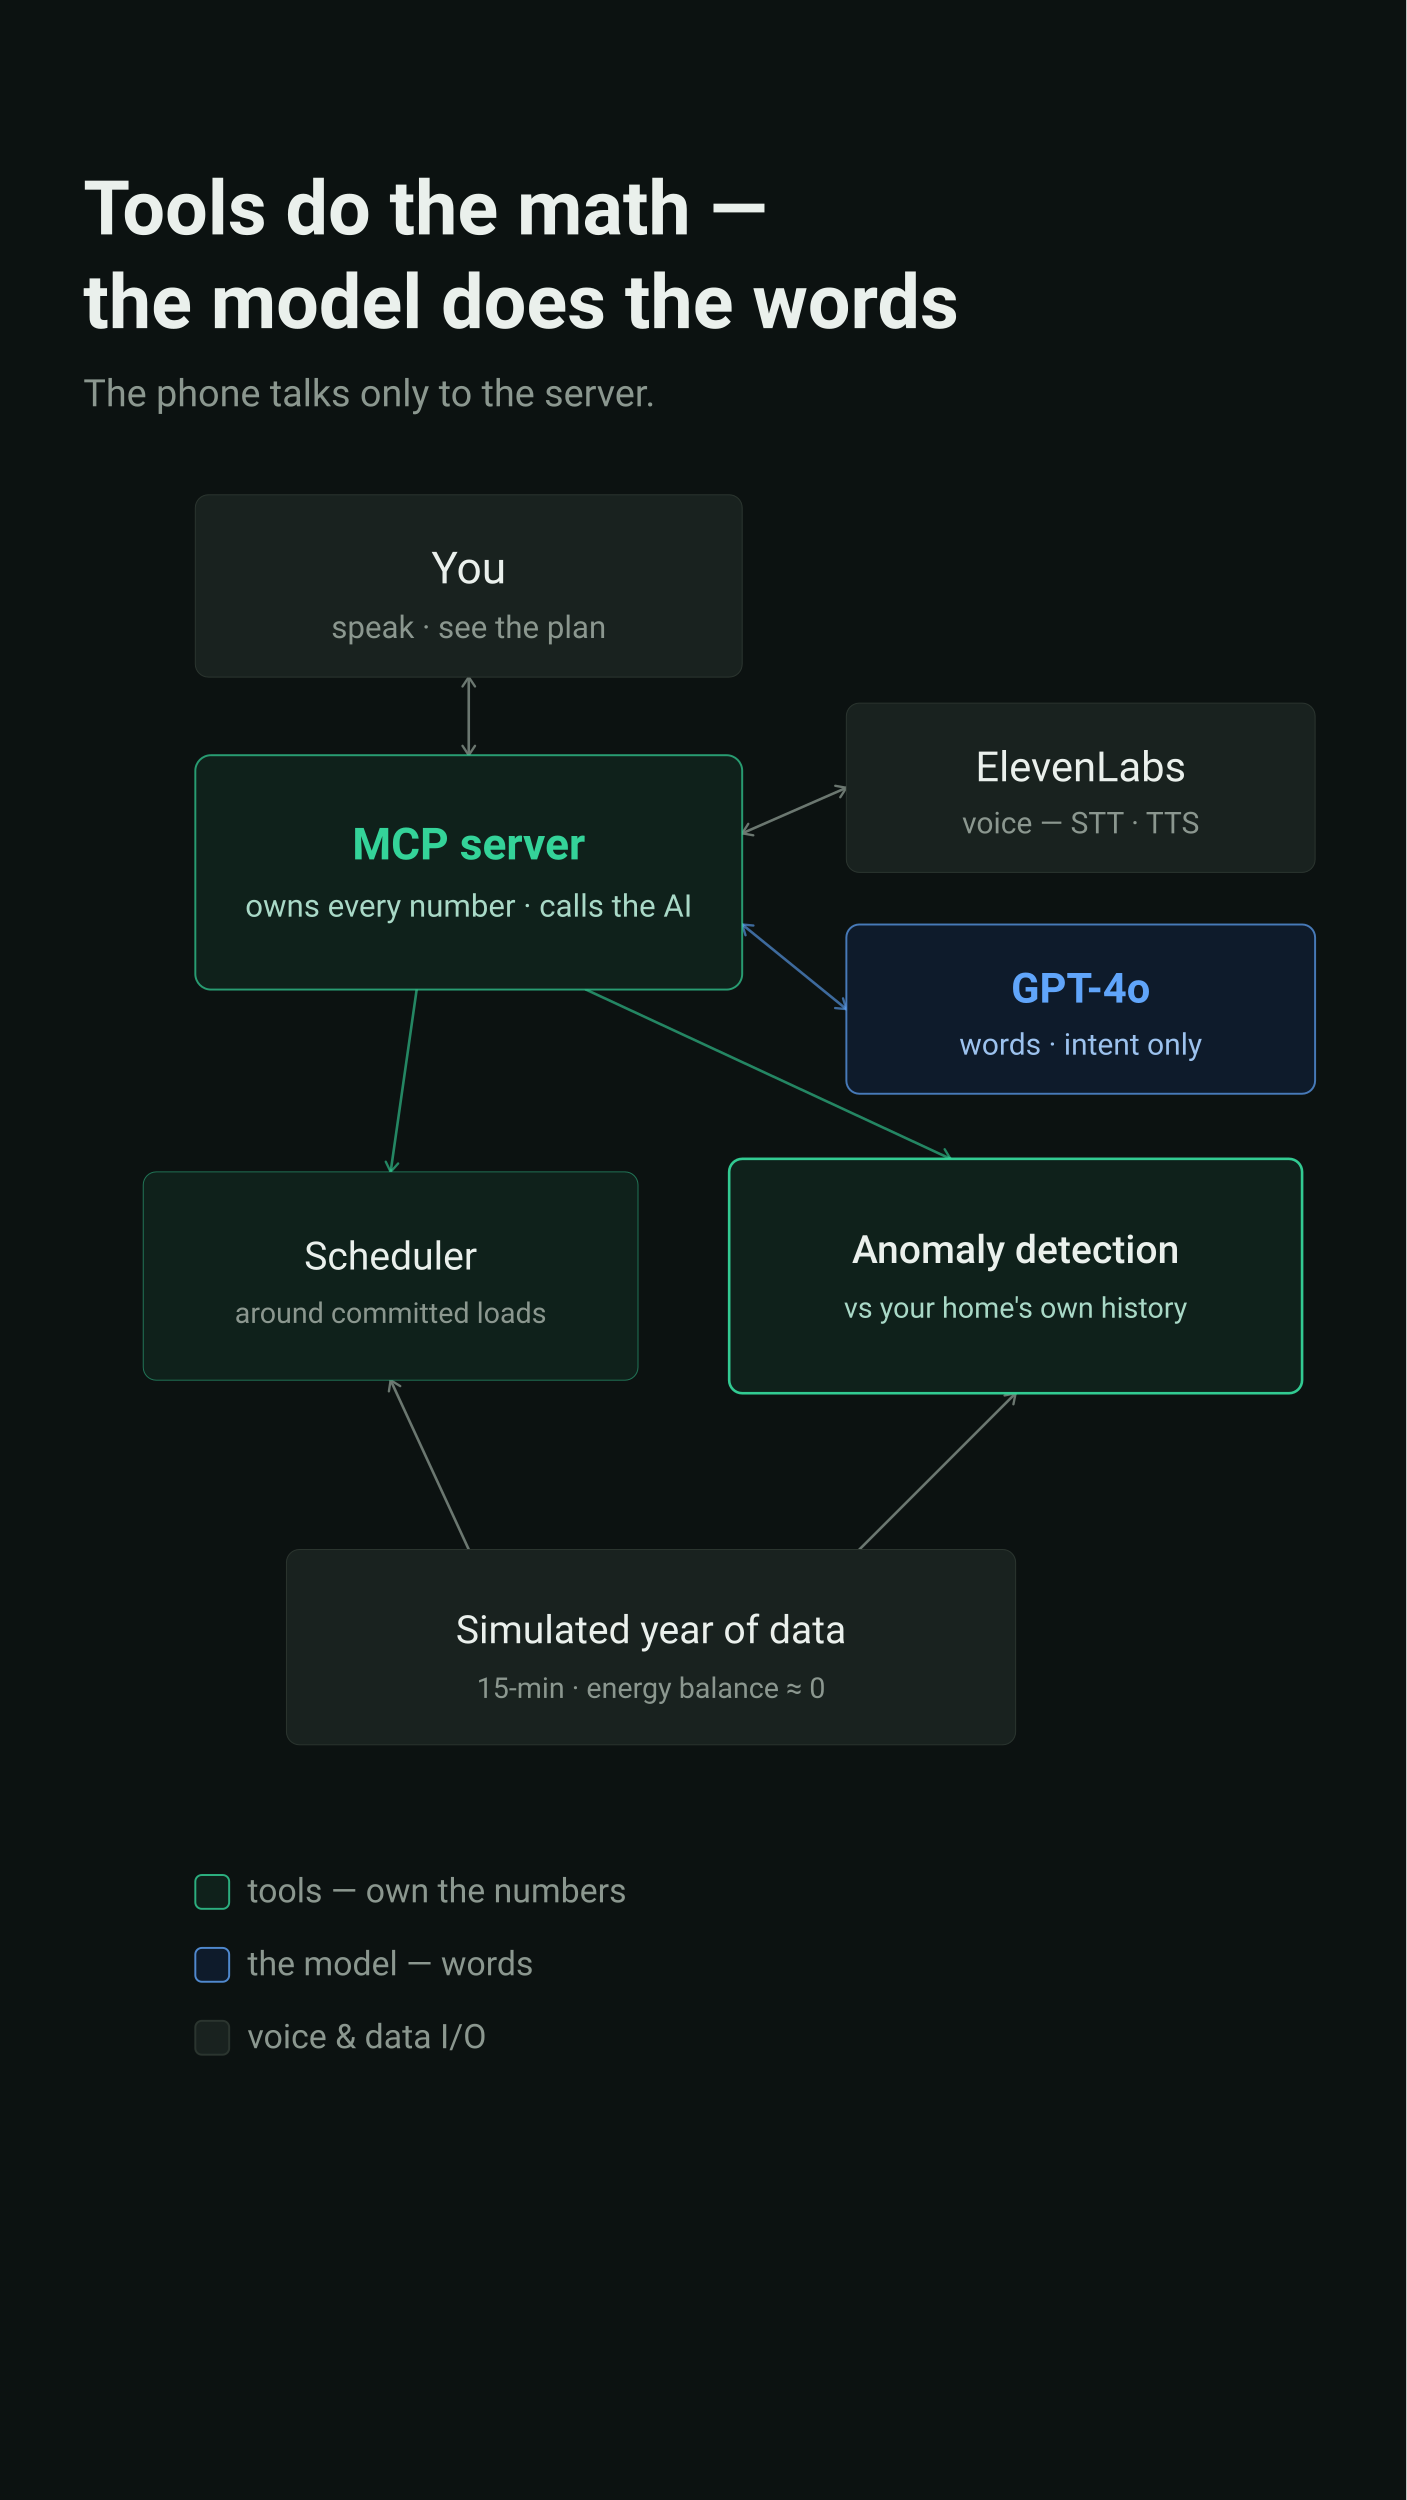
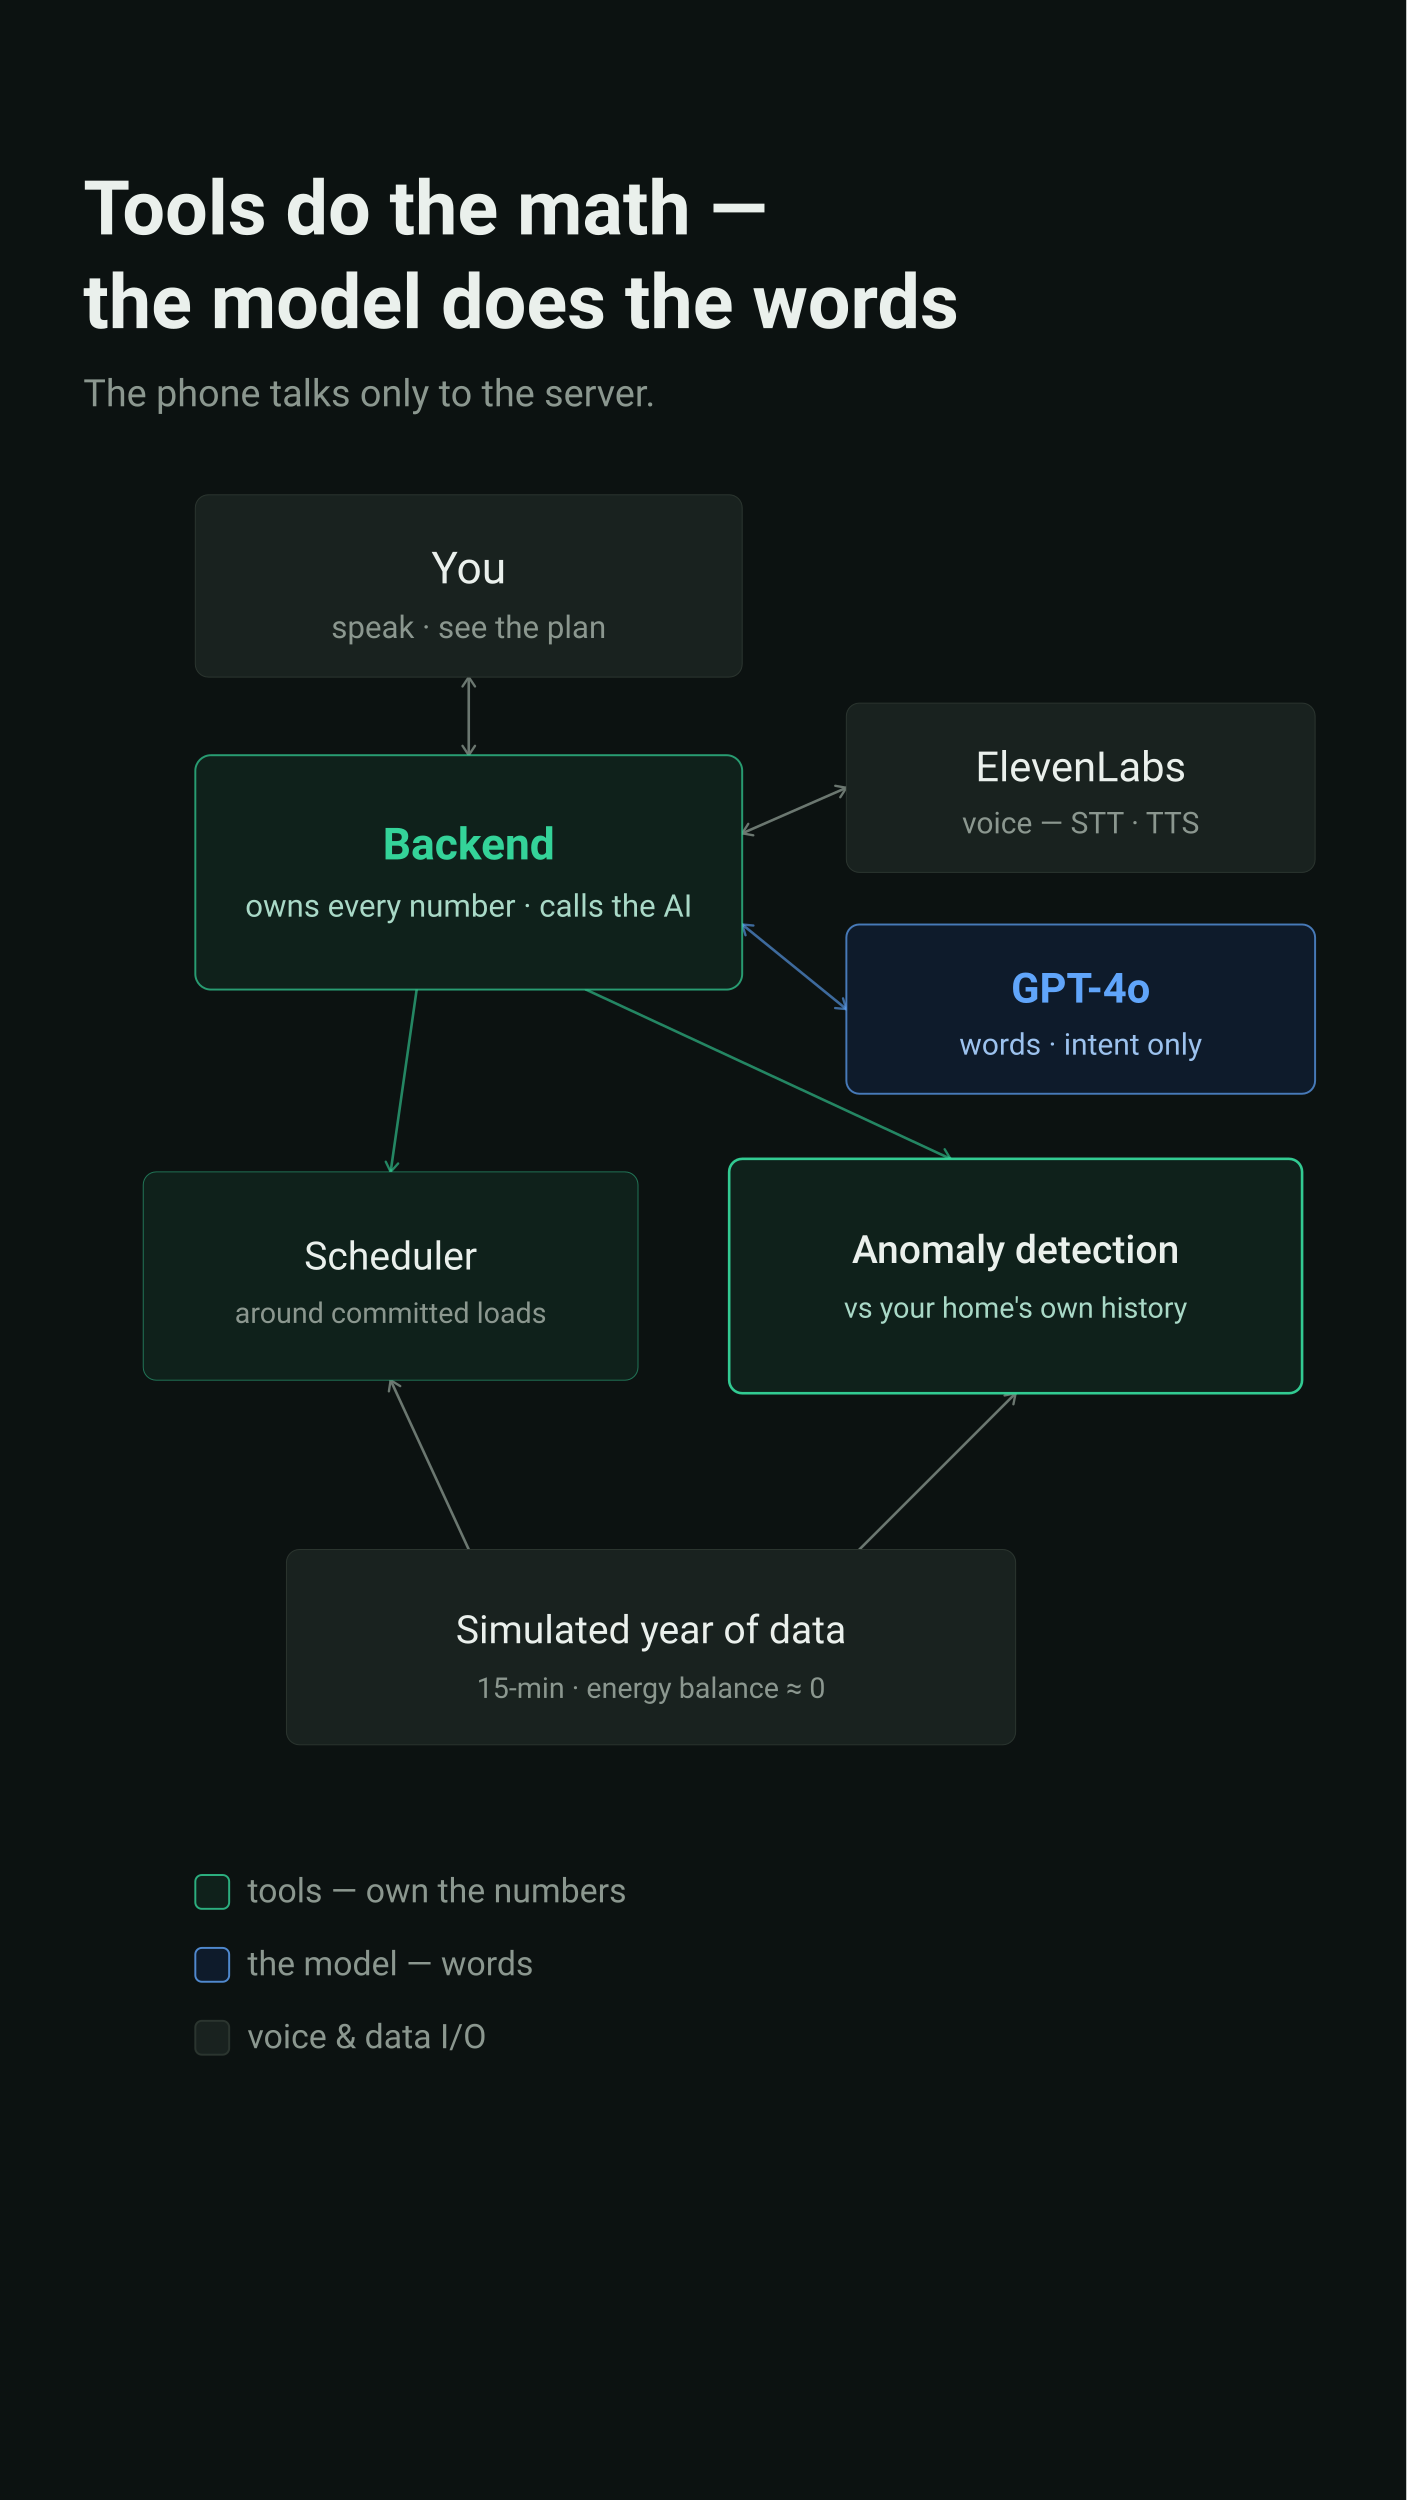
<svg xmlns="http://www.w3.org/2000/svg" viewBox="0 0 1080 1920" width="1080" height="1920" font-family="-apple-system, BlinkMacSystemFont, 'Segoe UI', Roboto, sans-serif" role="img" aria-label="Lumen architecture (portrait): tools do the math, the model does the words">
  <defs>
    <marker id="arrow" viewBox="0 0 10 10" refX="8" refY="5" markerWidth="6" markerHeight="6" orient="auto-start-reverse">
      <path d="M2 1L8 5L2 9" fill="none" stroke="context-stroke" stroke-width="1.5" stroke-linecap="round" stroke-linejoin="round" />
    </marker>
  </defs>
  <rect x="0" y="0" width="1080" height="1920" fill="#0C1211" />
  <text x="64" y="180" fill="#EAF0EC" font-size="58" font-weight="600">Tools do the math —</text>
  <text x="64" y="252" fill="#EAF0EC" font-size="58" font-weight="600">the model does the words</text>
  <text x="64" y="312" fill="#8B978F" font-size="29">The phone talks only to the server.</text>
  <g stroke-linecap="round">
    <line x1="360" y1="520" x2="360" y2="580" stroke="#6B7770" stroke-width="2" marker-start="url(#arrow)" marker-end="url(#arrow)" />
    <line x1="570" y1="640" x2="650" y2="605" stroke="#6B7770" stroke-width="2" marker-start="url(#arrow)" marker-end="url(#arrow)" />
    <line x1="570" y1="710" x2="650" y2="775" stroke="#60A5FA" stroke-opacity="0.6" stroke-width="2" marker-start="url(#arrow)" marker-end="url(#arrow)" />
    <line x1="320" y1="760" x2="300" y2="900" stroke="#34D399" stroke-opacity="0.6" stroke-width="2" marker-end="url(#arrow)" />
    <line x1="450" y1="760" x2="730" y2="890" stroke="#34D399" stroke-opacity="0.6" stroke-width="2" marker-end="url(#arrow)" />
    <line x1="360" y1="1190" x2="300" y2="1060" stroke="#6B7770" stroke-width="2" marker-end="url(#arrow)" />
    <line x1="660" y1="1190" x2="780" y2="1070" stroke="#6B7770" stroke-width="2" marker-end="url(#arrow)" />
  </g>
  <g>
    <rect x="150" y="380" width="420" height="140" rx="10" fill="#19221F" stroke="#2B352F" stroke-width="0.75" />
    <text x="360" y="448" text-anchor="middle" fill="#EAF0EC" font-size="34">You</text>
    <text x="360" y="490" text-anchor="middle" fill="#8B978F" font-size="24">speak · see the plan</text>
  </g>
  <g>
    <rect x="150" y="580" width="420" height="180" rx="12" fill="#0F211B" stroke="#34D399" stroke-opacity="0.7" stroke-width="1.5" />
-     <text x="360" y="660" text-anchor="middle" fill="#34D399" font-size="34" font-weight="600">MCP server</text>
+     <text x="360" y="660" text-anchor="middle" fill="#34D399" font-size="34" font-weight="600">Backend</text>
    <text x="360" y="704" text-anchor="middle" fill="#A9D9C7" font-size="24">owns every number · calls the AI</text>
  </g>
  <g>
    <rect x="650" y="540" width="360" height="130" rx="10" fill="#19221F" stroke="#2B352F" stroke-width="0.75" />
    <text x="830" y="600" text-anchor="middle" fill="#EAF0EC" font-size="32">ElevenLabs</text>
    <text x="830" y="640" text-anchor="middle" fill="#8B978F" font-size="23">voice — STT · TTS</text>
  </g>
  <g>
    <rect x="650" y="710" width="360" height="130" rx="10" fill="#0E1B2B" stroke="#60A5FA" stroke-opacity="0.7" stroke-width="1.5" />
    <text x="830" y="770" text-anchor="middle" fill="#60A5FA" font-size="32" font-weight="600">GPT-4o</text>
    <text x="830" y="810" text-anchor="middle" fill="#9CC2EE" font-size="23">words · intent only</text>
  </g>
  <g>
    <rect x="110" y="900" width="380" height="160" rx="10" fill="#0F211B" stroke="#34D399" stroke-opacity="0.5" stroke-width="0.75" />
    <text x="300" y="975" text-anchor="middle" fill="#EAF0EC" font-size="30">Scheduler</text>
    <text x="300" y="1016" text-anchor="middle" fill="#8B978F" font-size="22">around committed loads</text>
  </g>
  <g>
    <rect x="560" y="890" width="440" height="180" rx="10" fill="#0F211B" stroke="#34D399" stroke-opacity="0.95" stroke-width="2" />
    <text x="780" y="970" text-anchor="middle" fill="#EAF0EC" font-size="30" font-weight="500">Anomaly detection</text>
    <text x="780" y="1012" text-anchor="middle" fill="#A9D9C7" font-size="22">vs your home's own history</text>
  </g>
  <g>
    <rect x="220" y="1190" width="560" height="150" rx="10" fill="#19221F" stroke="#2B352F" stroke-width="0.75" />
    <text x="500" y="1262" text-anchor="middle" fill="#EAF0EC" font-size="30">Simulated year of data</text>
    <text x="500" y="1304" text-anchor="middle" fill="#8B978F" font-size="22">15-min · energy balance ≈ 0</text>
  </g>
  <g>
    <rect x="150" y="1440" width="26" height="26" rx="5" fill="#0F211B" stroke="#34D399" stroke-opacity="0.8" stroke-width="1.5" />
    <text x="190" y="1461" fill="#8B978F" font-size="26">tools — own the numbers</text>
    <rect x="150" y="1496" width="26" height="26" rx="5" fill="#0E1B2B" stroke="#60A5FA" stroke-opacity="0.8" stroke-width="1.5" />
    <text x="190" y="1517" fill="#8B978F" font-size="26">the model — words</text>
    <rect x="150" y="1552" width="26" height="26" rx="5" fill="#19221F" stroke="#2B352F" stroke-width="1.5" />
    <text x="190" y="1573" fill="#8B978F" font-size="26">voice &amp; data I/O</text>
  </g>
</svg>
